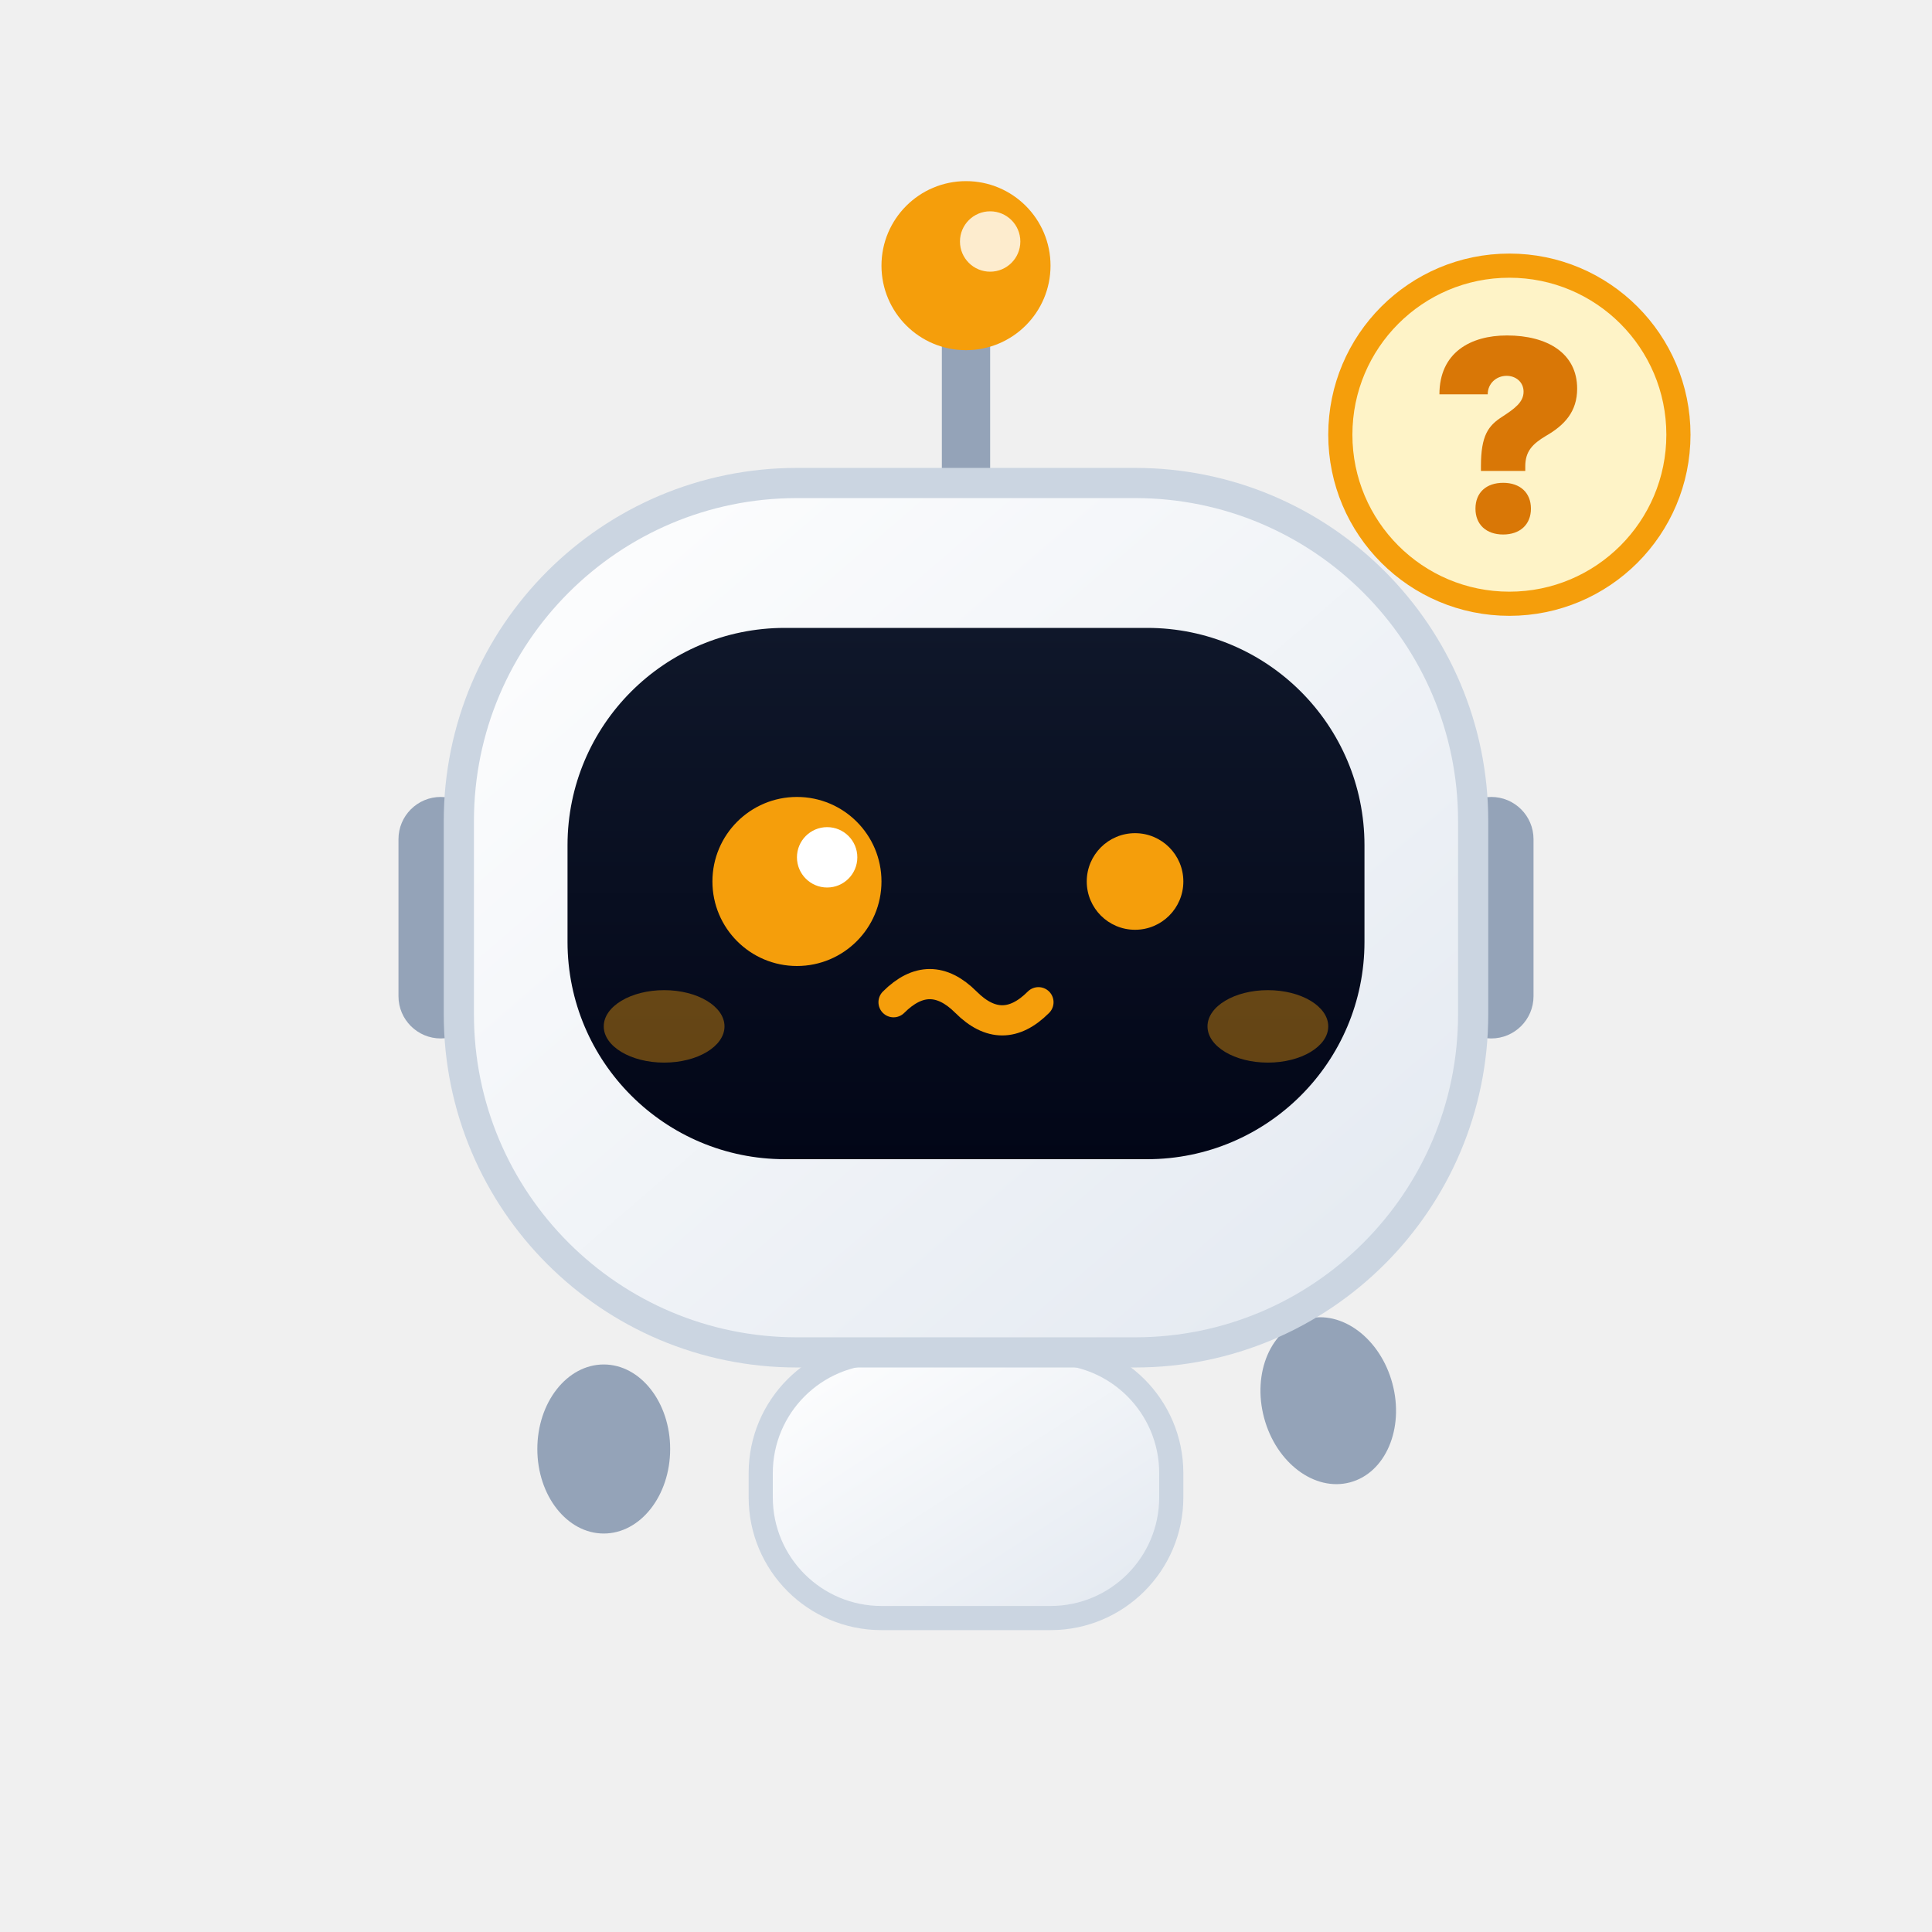
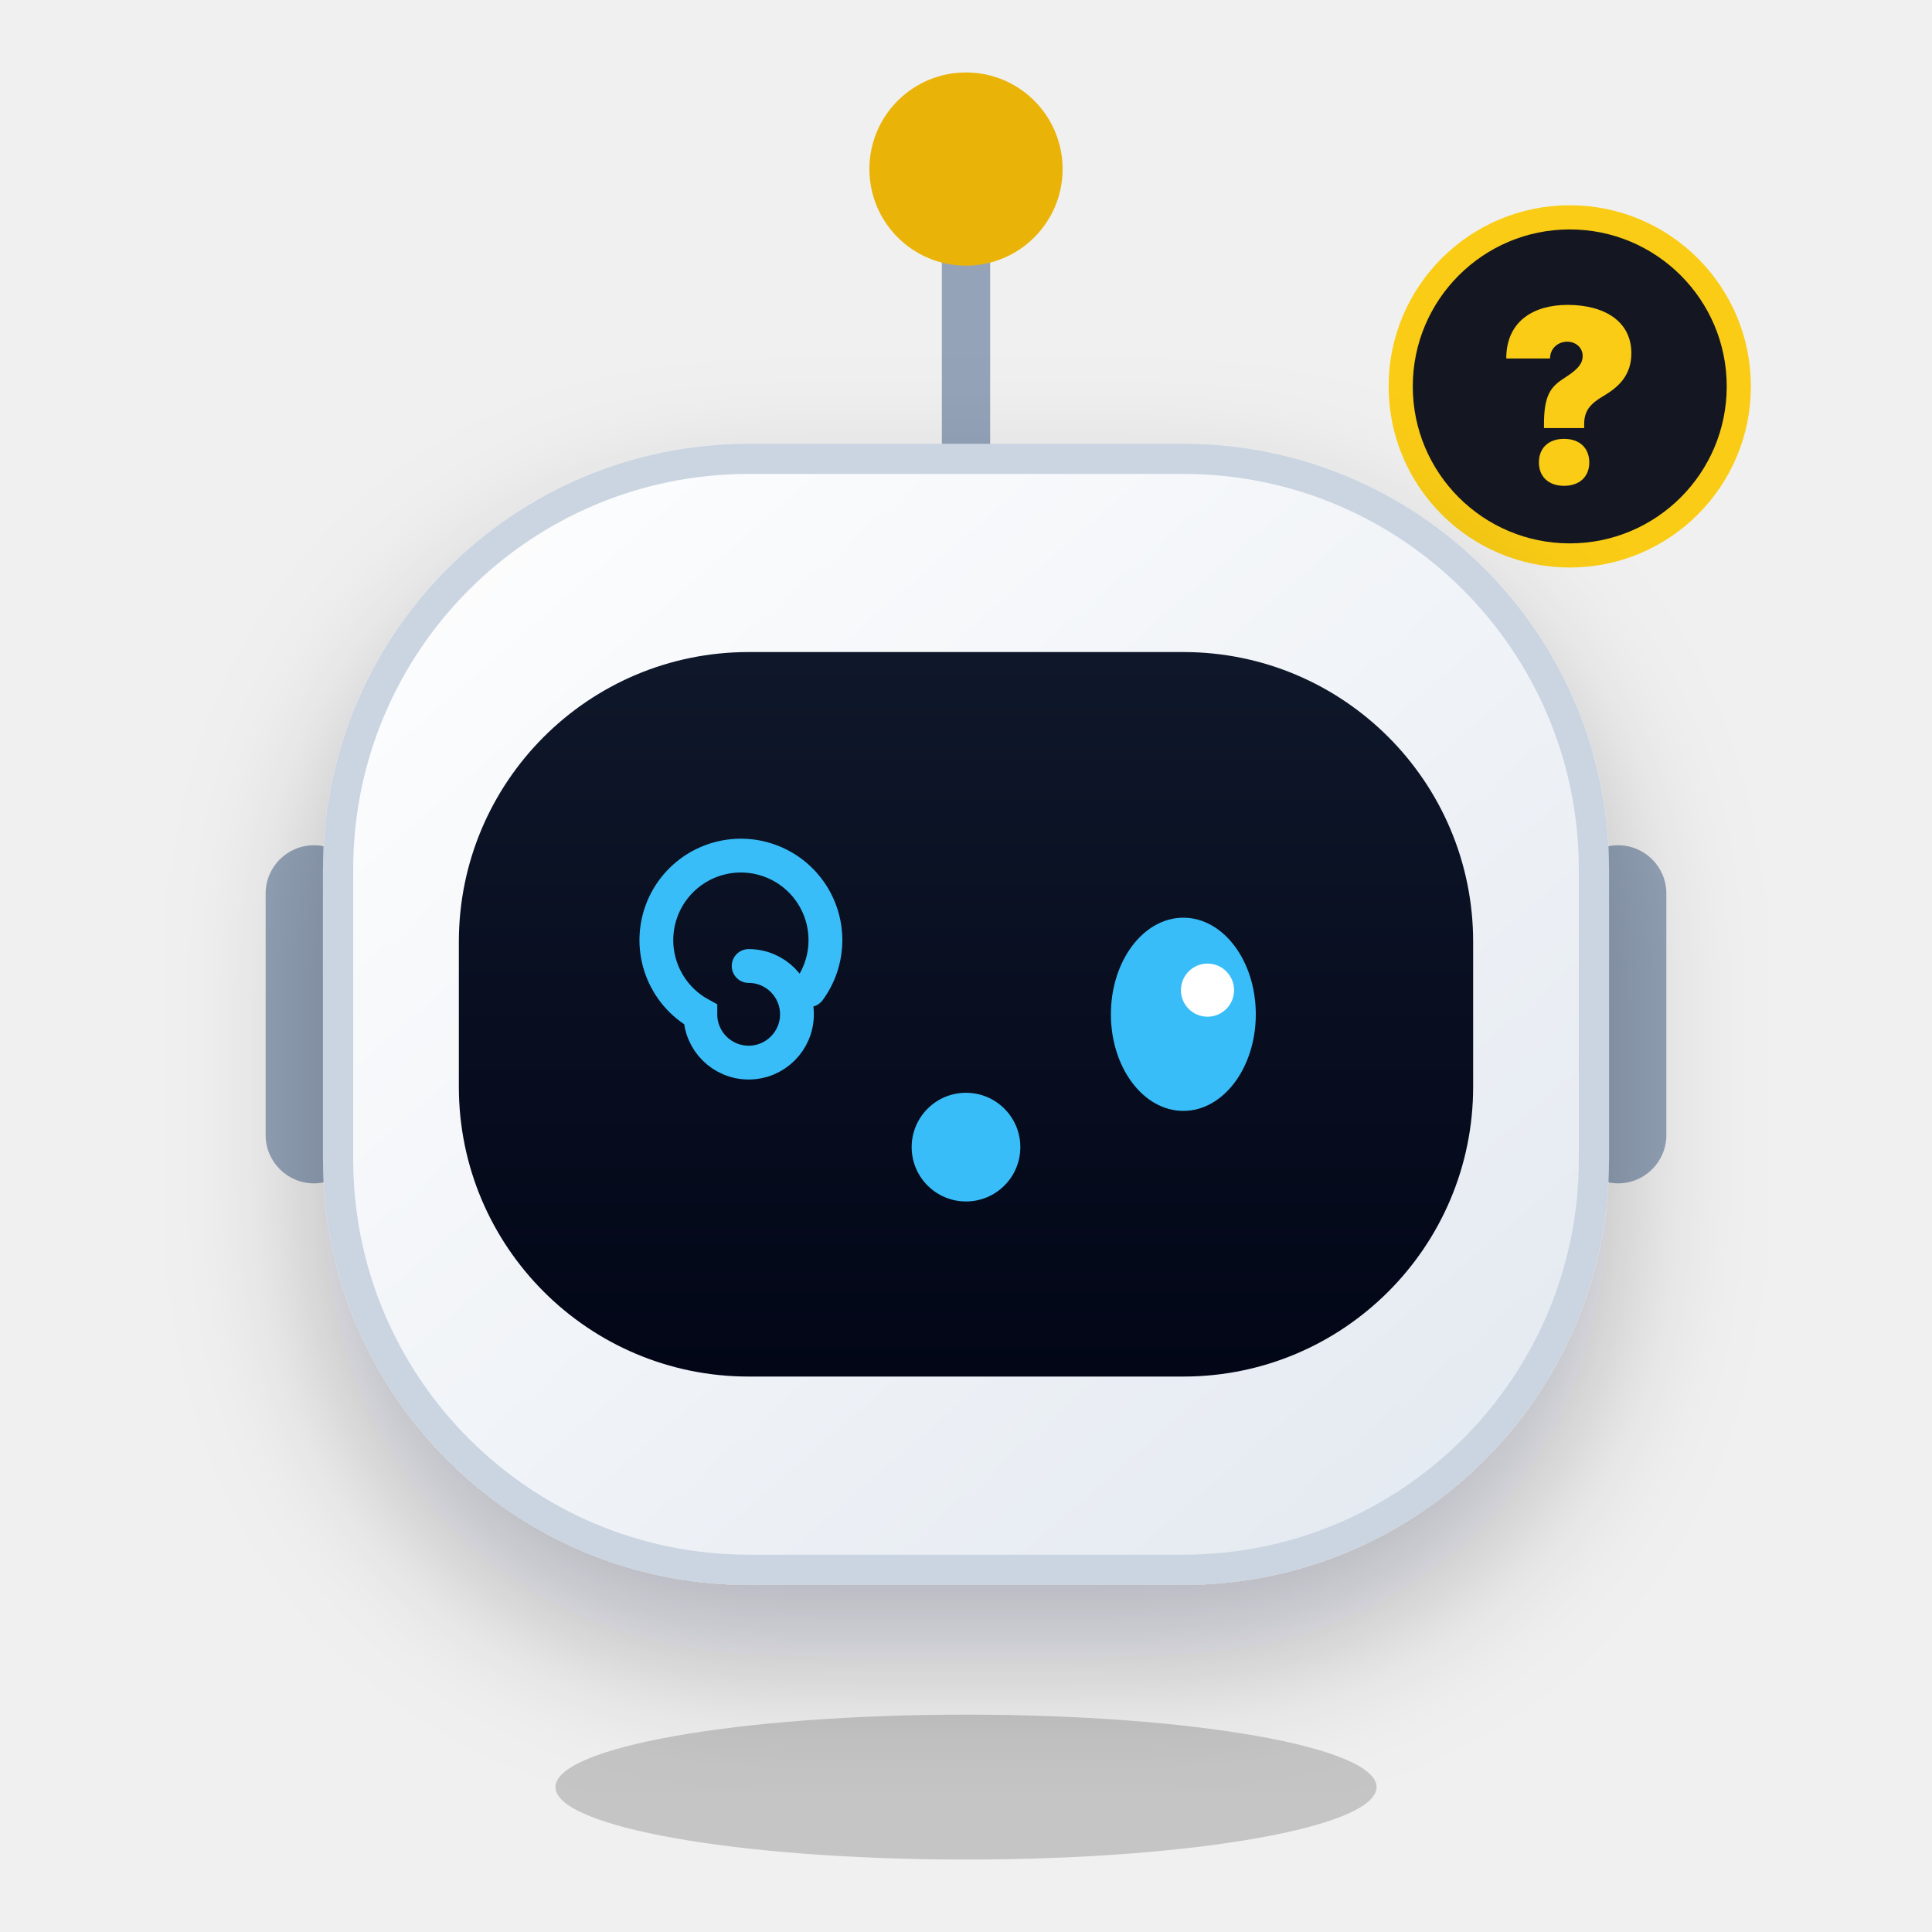
<svg xmlns="http://www.w3.org/2000/svg" viewBox="0 0 160 160" width="100%" height="100%">
  <defs>
-     <linearGradient id="body-grad" x1="0%" y1="0%" x2="100%" y2="100%">
+     <linearGradient id="astro-head-grad" x1="0%" y1="0%" x2="100%" y2="100%">
      <stop offset="0%" stop-color="#ffffff" />
      <stop offset="100%" stop-color="#e2e8f0" />
    </linearGradient>
-     <linearGradient id="visor-glass" x1="0%" y1="0%" x2="0%" y2="100%">
+     <linearGradient id="astro-visor-glass" x1="0%" y1="0%" x2="0%" y2="100%">
      <stop offset="0%" stop-color="#0f172a" />
      <stop offset="100%" stop-color="#020617" />
    </linearGradient>
+     <filter id="astro-shadow" x="-20%" y="-20%" width="140%" height="140%">
+       <feDropShadow dx="0" dy="6" stdDeviation="6" flood-color="#020617" flood-opacity="0.25" />
+     </filter>
  </defs>
  <style>
-     @keyframes headTilt {
+     @keyframes headTiltConfused {
      0%, 100% { transform: rotate(0deg); }
-       40% { transform: rotate(-13deg); }
-       70% { transform: rotate(-8deg); }
+       50% { transform: rotate(-15deg); }
    }
-     @keyframes qFloat {
-       0%, 100% { transform: translateY(0) rotate(6deg); }
-       50% { transform: translateY(-7px) rotate(-6deg); }
+     @keyframes qmarkBob {
+       0%, 100% { transform: translateY(0); }
+       50% { transform: translateY(-7px) rotate(4deg); }
    }
-     @keyframes earDroop {
-       0%, 100% { transform: translateY(0); }
-       50% { transform: translateY(3px); }
-     }
-     .head-tilt-group { animation: headTilt 2.8s ease-in-out infinite; transform-origin: 80px 105px; }
-     .q-bubble { animation: qFloat 2.2s ease-in-out infinite; transform-origin: 125px 36px; }
-     .ear-l { animation: earDroop 2.8s ease-in-out infinite; }
+     .head-tilt { animation: headTiltConfused 2.6s ease-in-out infinite; transform-origin: 80px 145px; }
+     .qmark-box { animation: qmarkBob 2s ease-in-out infinite; transform-origin: 130px 32px; }
  </style>
-   <g class="q-bubble">
-     <ellipse cx="125" cy="36" rx="14" ry="14" fill="#fef3c7" stroke="#f59e0b" stroke-width="2" />
-     <text x="125" y="44" font-family="-apple-system, sans-serif" font-size="22" font-weight="900" fill="#d97706" text-anchor="middle">?</text>
+   <ellipse cx="80" cy="148" rx="34" ry="6" fill="#000000" opacity="0.18" />
+   <g class="qmark-box">
+     <ellipse cx="130" cy="32" rx="14" ry="14" fill="#141722" stroke="#facc15" stroke-width="2" />
+     <text x="130" y="40" font-family="-apple-system, sans-serif" font-size="20" font-weight="900" fill="#facc15" text-anchor="middle">?</text>
  </g>
-   <rect x="63" y="112" width="34" height="22" rx="10" fill="url(#body-grad)" stroke="#cbd5e1" stroke-width="2" />
-   <ellipse cx="50" cy="120" rx="5.5" ry="7" fill="#94a3b8" />
-   <ellipse cx="110" cy="116" rx="5.5" ry="7" fill="#94a3b8" transform="rotate(-15 110 116)" />
-   <g class="head-tilt-group">
-     <rect x="78" y="24" width="4" height="20" rx="2" fill="#94a3b8" />
-     <circle cx="80" cy="22" r="7" fill="#f59e0b" />
-     <circle cx="82" cy="20" r="2.5" fill="#ffffff" opacity="0.8" />
-     <rect x="33" y="66" width="7" height="20" rx="3.5" fill="#94a3b8" class="ear-l" />
-     <rect x="120" y="66" width="7" height="20" rx="3.5" fill="#94a3b8" />
-     <rect x="38" y="40" width="84" height="72" rx="28" fill="url(#body-grad)" stroke="#cbd5e1" stroke-width="2.5" />
-     <rect x="47" y="52" width="66" height="44" rx="18" fill="url(#visor-glass)" />
-     <circle cx="66" cy="73" r="7" fill="#f59e0b" />
-     <circle cx="68.5" cy="71" r="2.5" fill="#ffffff" />
-     <ellipse cx="94" cy="73" rx="4" ry="4" fill="#f59e0b" />
-     <path d="M 74 83 Q 77 80 80 83 Q 83 86 86 83" fill="none" stroke="#f59e0b" stroke-width="2.5" stroke-linecap="round" />
-     <ellipse cx="55" cy="85" rx="5" ry="3" fill="#f59e0b" opacity="0.4" />
-     <ellipse cx="105" cy="85" rx="5" ry="3" fill="#f59e0b" opacity="0.4" />
+   <g class="head-tilt">
+     <rect x="78" y="14" width="4" height="26" rx="2" fill="#94a3b8" />
+     <circle cx="80" cy="14" r="8" fill="#eab308" />
+     <rect x="22" y="70" width="8" height="28" rx="4" fill="#94a3b8" />
+     <rect x="130" y="70" width="8" height="28" rx="4" fill="#94a3b8" />
+     <rect x="28" y="38" width="104" height="92" rx="34" fill="url(#astro-head-grad)" stroke="#cbd5e1" stroke-width="2.5" filter="url(#astro-shadow)" />
+     <rect x="38" y="54" width="84" height="60" rx="24" fill="url(#astro-visor-glass)" />
+     <path d="M 62 80 A 4 4 0 1 1 58 84 A 7 7 0 1 1 67 82" fill="none" stroke="#38bdf8" stroke-width="2.8" stroke-linecap="round" />
+     <ellipse cx="98" cy="84" rx="6" ry="8" fill="#38bdf8" />
+     <circle cx="100" cy="82" r="2.2" fill="#ffffff" />
+     <circle cx="80" cy="95" r="4.5" fill="#38bdf8" />
  </g>
</svg>
